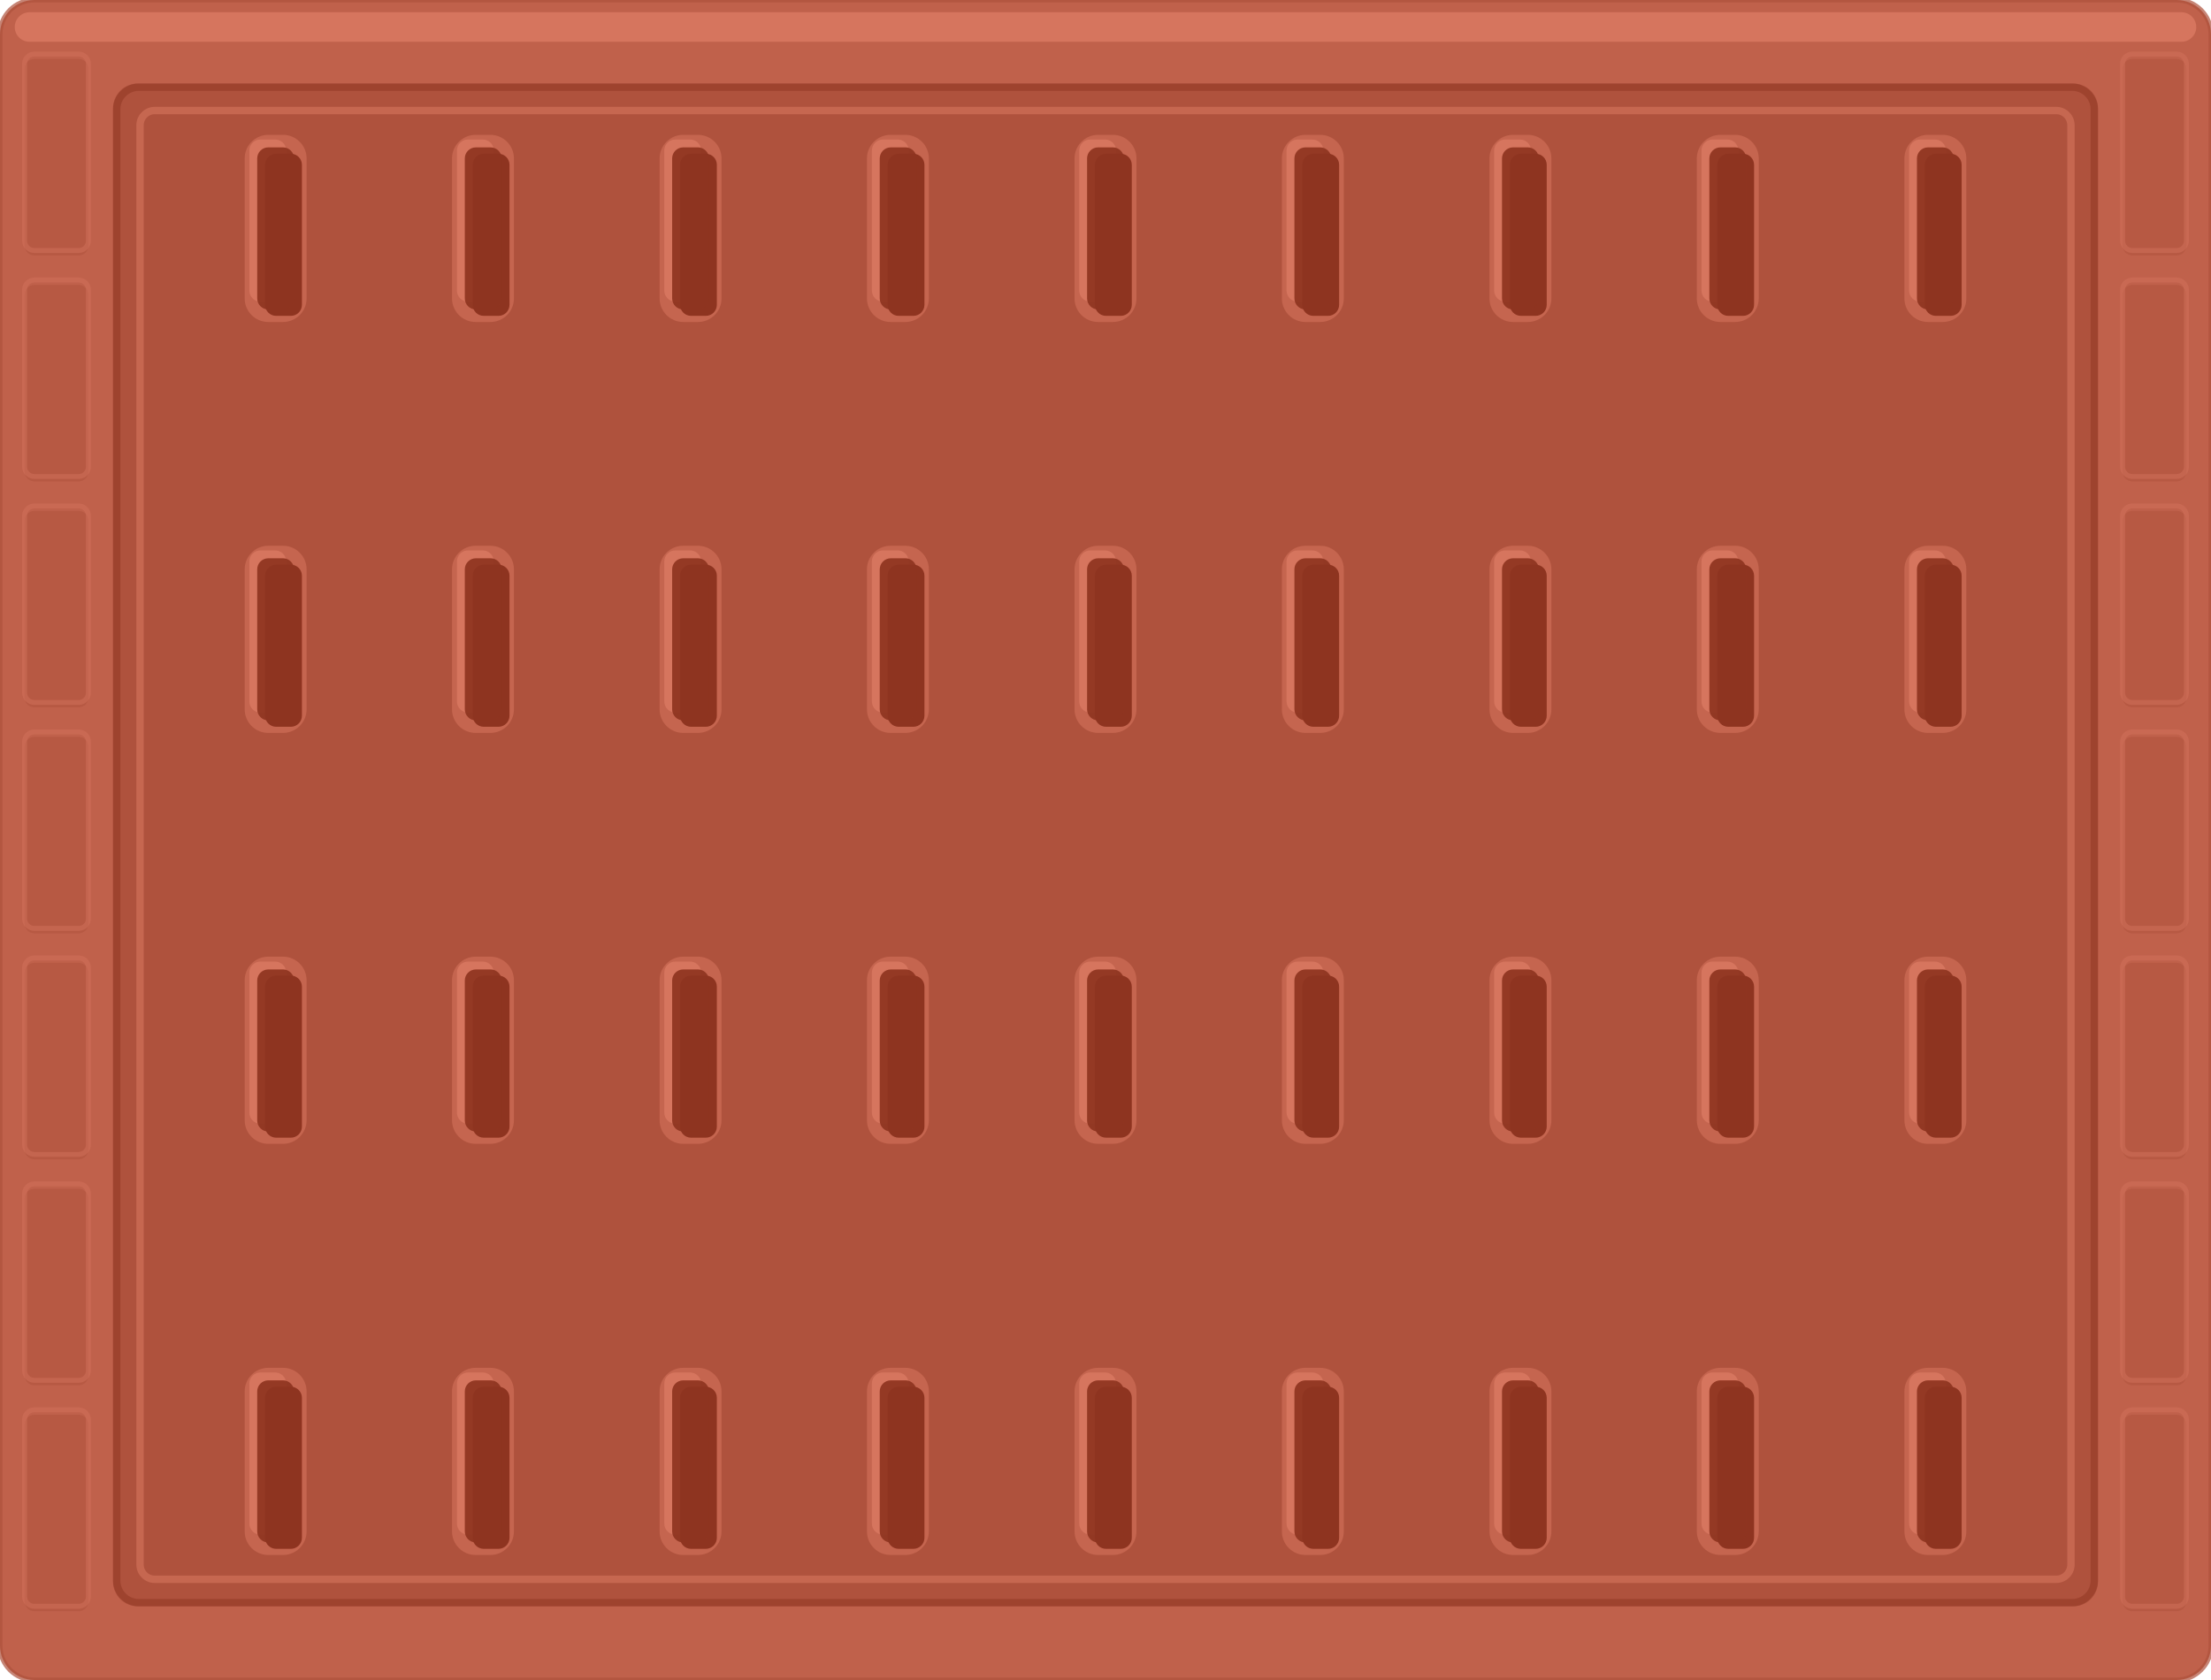
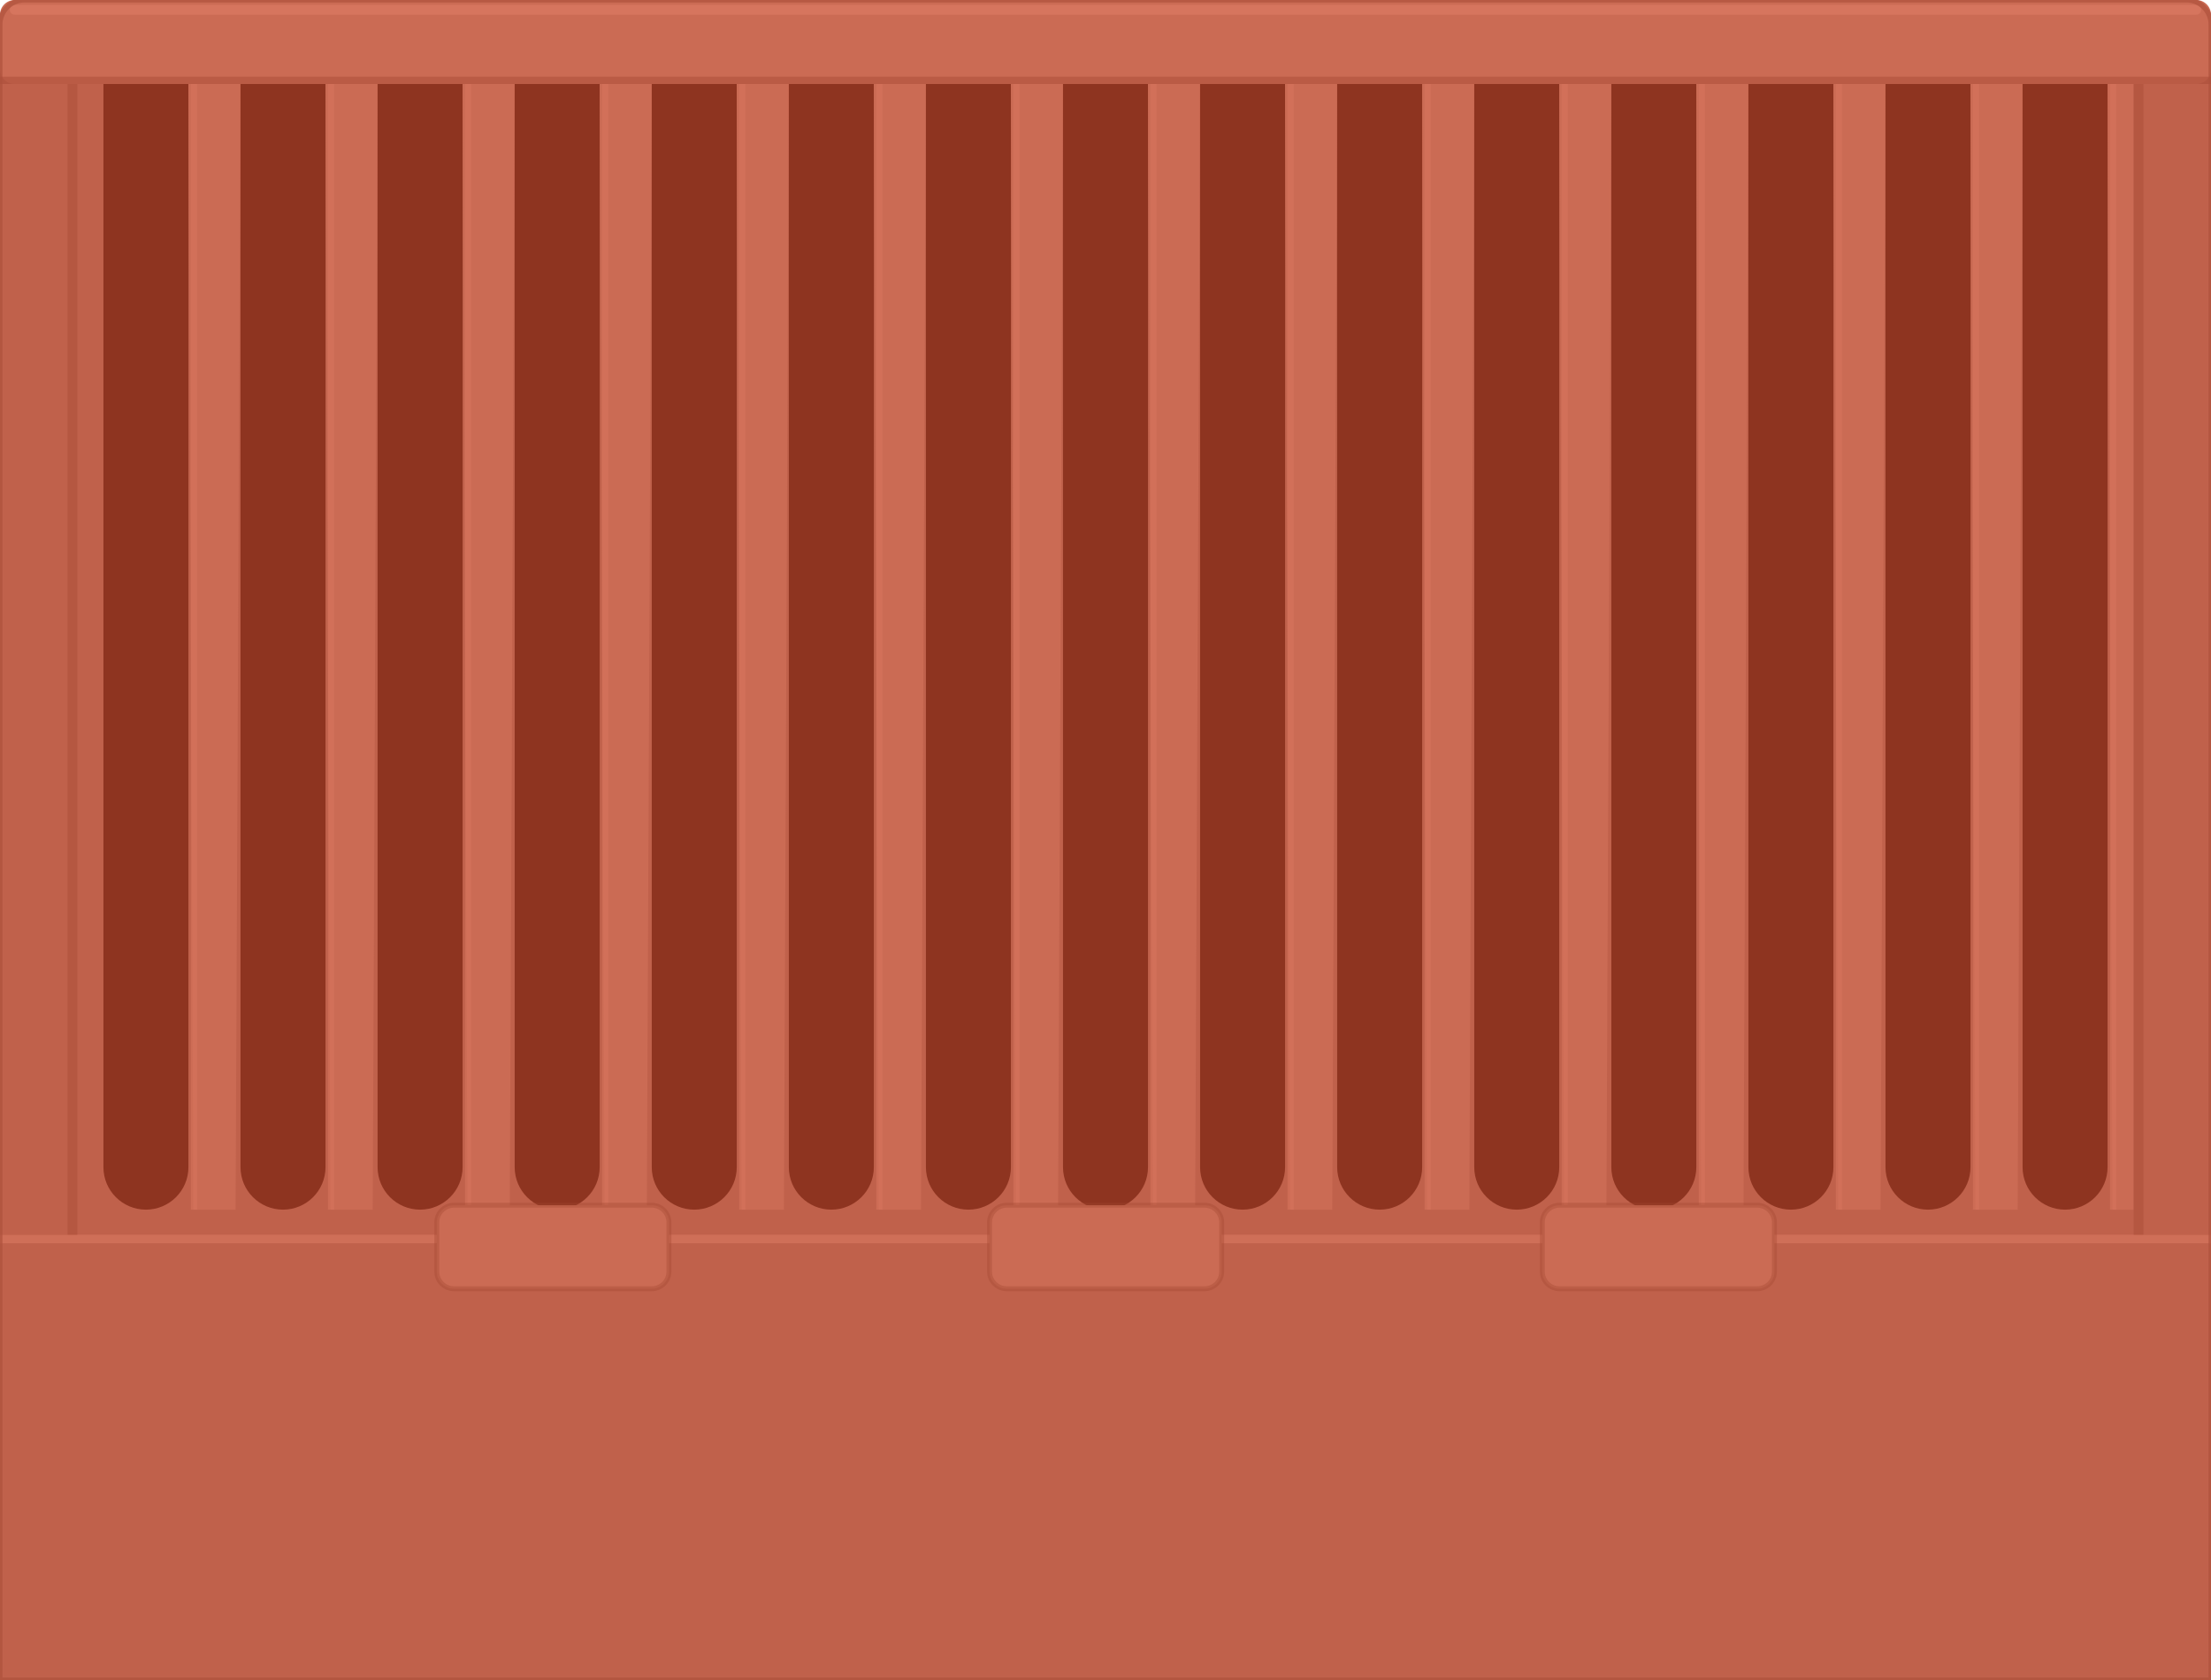
<svg xmlns="http://www.w3.org/2000/svg" viewBox="0 0 900 684" width="900" height="684">
-   <rect x="0" y="0" width="900" height="684" rx="14" fill="#C0614B" />
-   <rect x="10" y="24.0" width="26" height="80.0" rx="4" fill="#AF523D" fill-opacity=".55" />
-   <rect x="10" y="22.0" width="26" height="80.0" rx="4" fill="none" stroke="#D6755E" stroke-width="2" stroke-opacity=".45" />
-   <rect x="864" y="24.0" width="26" height="80.0" rx="4" fill="#AF523D" fill-opacity=".55" />
-   <rect x="864" y="22.0" width="26" height="80.0" rx="4" fill="none" stroke="#D6755E" stroke-width="2" stroke-opacity=".45" />
-   <rect x="10" y="116.0" width="26" height="80.0" rx="4" fill="#AF523D" fill-opacity=".55" />
-   <rect x="10" y="114.0" width="26" height="80.0" rx="4" fill="none" stroke="#D6755E" stroke-width="2" stroke-opacity=".45" />
-   <rect x="864" y="116.0" width="26" height="80.0" rx="4" fill="#AF523D" fill-opacity=".55" />
-   <rect x="864" y="114.0" width="26" height="80.0" rx="4" fill="none" stroke="#D6755E" stroke-width="2" stroke-opacity=".45" />
-   <rect x="10" y="208.0" width="26" height="80.0" rx="4" fill="#AF523D" fill-opacity=".55" />
-   <rect x="10" y="206.0" width="26" height="80.0" rx="4" fill="none" stroke="#D6755E" stroke-width="2" stroke-opacity=".45" />
-   <rect x="864" y="208.0" width="26" height="80.0" rx="4" fill="#AF523D" fill-opacity=".55" />
-   <rect x="864" y="206.0" width="26" height="80.0" rx="4" fill="none" stroke="#D6755E" stroke-width="2" stroke-opacity=".45" />
-   <rect x="10" y="300.0" width="26" height="80.0" rx="4" fill="#AF523D" fill-opacity=".55" />
-   <rect x="10" y="298.0" width="26" height="80.0" rx="4" fill="none" stroke="#D6755E" stroke-width="2" stroke-opacity=".45" />
-   <rect x="864" y="300.0" width="26" height="80.0" rx="4" fill="#AF523D" fill-opacity=".55" />
-   <rect x="864" y="298.0" width="26" height="80.0" rx="4" fill="none" stroke="#D6755E" stroke-width="2" stroke-opacity=".45" />
-   <rect x="10" y="392.0" width="26" height="80.0" rx="4" fill="#AF523D" fill-opacity=".55" />
-   <rect x="10" y="390.0" width="26" height="80.0" rx="4" fill="none" stroke="#D6755E" stroke-width="2" stroke-opacity=".45" />
-   <rect x="864" y="392.0" width="26" height="80.0" rx="4" fill="#AF523D" fill-opacity=".55" />
-   <rect x="864" y="390.0" width="26" height="80.0" rx="4" fill="none" stroke="#D6755E" stroke-width="2" stroke-opacity=".45" />
-   <rect x="10" y="484.0" width="26" height="80.0" rx="4" fill="#AF523D" fill-opacity=".55" />
-   <rect x="10" y="482.0" width="26" height="80.0" rx="4" fill="none" stroke="#D6755E" stroke-width="2" stroke-opacity=".45" />
-   <rect x="864" y="484.0" width="26" height="80.0" rx="4" fill="#AF523D" fill-opacity=".55" />
-   <rect x="864" y="482.0" width="26" height="80.0" rx="4" fill="none" stroke="#D6755E" stroke-width="2" stroke-opacity=".45" />
-   <rect x="10" y="576.0" width="26" height="80.0" rx="4" fill="#AF523D" fill-opacity=".55" />
-   <rect x="10" y="574.0" width="26" height="80.0" rx="4" fill="none" stroke="#D6755E" stroke-width="2" stroke-opacity=".45" />
-   <rect x="864" y="576.0" width="26" height="80.0" rx="4" fill="#AF523D" fill-opacity=".55" />
-   <rect x="864" y="574.0" width="26" height="80.0" rx="4" fill="none" stroke="#D6755E" stroke-width="2" stroke-opacity=".45" />
-   <rect x="46" y="34" width="808" height="620" rx="10" fill="#AF523D" />
-   <rect x="47.5" y="35.5" width="805" height="617" rx="9" fill="none" stroke="#8E3420" stroke-width="3" stroke-opacity=".5" />
-   <rect x="57" y="45" width="786" height="598" rx="6" fill="none" stroke="#D6755E" stroke-width="3" stroke-opacity=".6" />
-   <rect x="99.6" y="54.9" width="25.2" height="76.2" rx="9.6" fill="#D6755E" fill-opacity=".55" />
-   <rect x="101.5" y="56.8" width="15" height="66" rx="4.5" fill="#D6755E" />
-   <rect x="107.9" y="62.6" width="15" height="66" rx="4.5" fill="#8E3420" />
-   <rect x="104.7" y="60.0" width="15" height="66" rx="4.5" fill="#8E3420" fill-opacity=".92" />
-   <rect x="184.0" y="54.9" width="25.2" height="76.2" rx="9.6" fill="#D6755E" fill-opacity=".55" />
-   <rect x="186.0" y="56.8" width="15" height="66" rx="4.5" fill="#D6755E" />
-   <rect x="192.4" y="62.6" width="15" height="66" rx="4.5" fill="#8E3420" />
-   <rect x="189.2" y="60.0" width="15" height="66" rx="4.5" fill="#8E3420" fill-opacity=".92" />
-   <rect x="268.5" y="54.9" width="25.2" height="76.2" rx="9.6" fill="#D6755E" fill-opacity=".55" />
-   <rect x="270.4" y="56.8" width="15" height="66" rx="4.5" fill="#D6755E" />
-   <rect x="276.8" y="62.6" width="15" height="66" rx="4.5" fill="#8E3420" />
-   <rect x="273.6" y="60.0" width="15" height="66" rx="4.5" fill="#8E3420" fill-opacity=".92" />
-   <rect x="352.9" y="54.9" width="25.2" height="76.2" rx="9.6" fill="#D6755E" fill-opacity=".55" />
-   <rect x="354.9" y="56.8" width="15" height="66" rx="4.5" fill="#D6755E" />
-   <rect x="361.3" y="62.6" width="15" height="66" rx="4.5" fill="#8E3420" />
-   <rect x="358.1" y="60.0" width="15" height="66" rx="4.5" fill="#8E3420" fill-opacity=".92" />
-   <rect x="437.4" y="54.9" width="25.2" height="76.2" rx="9.6" fill="#D6755E" fill-opacity=".55" />
-   <rect x="439.3" y="56.8" width="15" height="66" rx="4.5" fill="#D6755E" />
-   <rect x="445.7" y="62.6" width="15" height="66" rx="4.5" fill="#8E3420" />
-   <rect x="442.5" y="60.0" width="15" height="66" rx="4.5" fill="#8E3420" fill-opacity=".92" />
-   <rect x="521.8" y="54.9" width="25.2" height="76.2" rx="9.6" fill="#D6755E" fill-opacity=".55" />
-   <rect x="523.7" y="56.8" width="15" height="66" rx="4.5" fill="#D6755E" />
-   <rect x="530.1" y="62.6" width="15" height="66" rx="4.5" fill="#8E3420" />
-   <rect x="526.9" y="60.0" width="15" height="66" rx="4.5" fill="#8E3420" fill-opacity=".92" />
-   <rect x="606.3" y="54.9" width="25.2" height="76.2" rx="9.6" fill="#D6755E" fill-opacity=".55" />
-   <rect x="608.2" y="56.8" width="15" height="66" rx="4.5" fill="#D6755E" />
-   <rect x="614.6" y="62.6" width="15" height="66" rx="4.5" fill="#8E3420" />
-   <rect x="611.4" y="60.0" width="15" height="66" rx="4.5" fill="#8E3420" fill-opacity=".92" />
-   <rect x="690.7" y="54.9" width="25.2" height="76.2" rx="9.6" fill="#D6755E" fill-opacity=".55" />
-   <rect x="692.6" y="56.8" width="15" height="66" rx="4.5" fill="#D6755E" />
-   <rect x="699.0" y="62.6" width="15" height="66" rx="4.5" fill="#8E3420" />
-   <rect x="695.8" y="60.0" width="15" height="66" rx="4.5" fill="#8E3420" fill-opacity=".92" />
-   <rect x="775.2" y="54.9" width="25.2" height="76.2" rx="9.6" fill="#D6755E" fill-opacity=".55" />
-   <rect x="777.1" y="56.8" width="15" height="66" rx="4.5" fill="#D6755E" />
-   <rect x="783.5" y="62.6" width="15" height="66" rx="4.5" fill="#8E3420" />
-   <rect x="780.3" y="60.0" width="15" height="66" rx="4.5" fill="#8E3420" fill-opacity=".92" />
-   <rect x="99.6" y="222.2" width="25.2" height="76.2" rx="9.6" fill="#D6755E" fill-opacity=".55" />
-   <rect x="101.5" y="224.1" width="15" height="66" rx="4.5" fill="#D6755E" />
-   <rect x="107.9" y="229.9" width="15" height="66" rx="4.5" fill="#8E3420" />
-   <rect x="104.7" y="227.3" width="15" height="66" rx="4.5" fill="#8E3420" fill-opacity=".92" />
-   <rect x="184.0" y="222.2" width="25.2" height="76.2" rx="9.6" fill="#D6755E" fill-opacity=".55" />
-   <rect x="186.0" y="224.1" width="15" height="66" rx="4.5" fill="#D6755E" />
-   <rect x="192.4" y="229.9" width="15" height="66" rx="4.5" fill="#8E3420" />
-   <rect x="189.2" y="227.3" width="15" height="66" rx="4.5" fill="#8E3420" fill-opacity=".92" />
-   <rect x="268.5" y="222.2" width="25.2" height="76.2" rx="9.6" fill="#D6755E" fill-opacity=".55" />
-   <rect x="270.4" y="224.1" width="15" height="66" rx="4.5" fill="#D6755E" />
-   <rect x="276.8" y="229.9" width="15" height="66" rx="4.5" fill="#8E3420" />
-   <rect x="273.6" y="227.3" width="15" height="66" rx="4.5" fill="#8E3420" fill-opacity=".92" />
-   <rect x="352.9" y="222.2" width="25.2" height="76.2" rx="9.6" fill="#D6755E" fill-opacity=".55" />
-   <rect x="354.9" y="224.1" width="15" height="66" rx="4.5" fill="#D6755E" />
-   <rect x="361.3" y="229.9" width="15" height="66" rx="4.5" fill="#8E3420" />
-   <rect x="358.1" y="227.3" width="15" height="66" rx="4.5" fill="#8E3420" fill-opacity=".92" />
-   <rect x="437.4" y="222.2" width="25.2" height="76.2" rx="9.6" fill="#D6755E" fill-opacity=".55" />
-   <rect x="439.3" y="224.1" width="15" height="66" rx="4.5" fill="#D6755E" />
-   <rect x="445.7" y="229.9" width="15" height="66" rx="4.5" fill="#8E3420" />
-   <rect x="442.5" y="227.3" width="15" height="66" rx="4.5" fill="#8E3420" fill-opacity=".92" />
-   <rect x="521.8" y="222.2" width="25.2" height="76.2" rx="9.6" fill="#D6755E" fill-opacity=".55" />
-   <rect x="523.7" y="224.1" width="15" height="66" rx="4.5" fill="#D6755E" />
-   <rect x="530.1" y="229.9" width="15" height="66" rx="4.5" fill="#8E3420" />
-   <rect x="526.9" y="227.3" width="15" height="66" rx="4.5" fill="#8E3420" fill-opacity=".92" />
-   <rect x="606.3" y="222.2" width="25.2" height="76.2" rx="9.6" fill="#D6755E" fill-opacity=".55" />
-   <rect x="608.2" y="224.1" width="15" height="66" rx="4.5" fill="#D6755E" />
-   <rect x="614.6" y="229.9" width="15" height="66" rx="4.5" fill="#8E3420" />
-   <rect x="611.4" y="227.3" width="15" height="66" rx="4.5" fill="#8E3420" fill-opacity=".92" />
-   <rect x="690.7" y="222.2" width="25.2" height="76.2" rx="9.6" fill="#D6755E" fill-opacity=".55" />
-   <rect x="692.6" y="224.1" width="15" height="66" rx="4.5" fill="#D6755E" />
-   <rect x="699.0" y="229.9" width="15" height="66" rx="4.5" fill="#8E3420" />
-   <rect x="695.8" y="227.3" width="15" height="66" rx="4.5" fill="#8E3420" fill-opacity=".92" />
-   <rect x="775.2" y="222.2" width="25.2" height="76.2" rx="9.6" fill="#D6755E" fill-opacity=".55" />
-   <rect x="777.1" y="224.1" width="15" height="66" rx="4.5" fill="#D6755E" />
-   <rect x="783.5" y="229.9" width="15" height="66" rx="4.5" fill="#8E3420" />
-   <rect x="780.3" y="227.3" width="15" height="66" rx="4.5" fill="#8E3420" fill-opacity=".92" />
-   <rect x="99.6" y="389.5" width="25.2" height="76.2" rx="9.6" fill="#D6755E" fill-opacity=".55" />
-   <rect x="101.5" y="391.5" width="15" height="66" rx="4.5" fill="#D6755E" />
-   <rect x="107.9" y="397.2" width="15" height="66" rx="4.5" fill="#8E3420" />
-   <rect x="104.7" y="394.7" width="15" height="66" rx="4.5" fill="#8E3420" fill-opacity=".92" />
-   <rect x="184.0" y="389.5" width="25.2" height="76.2" rx="9.6" fill="#D6755E" fill-opacity=".55" />
-   <rect x="186.0" y="391.5" width="15" height="66" rx="4.5" fill="#D6755E" />
-   <rect x="192.4" y="397.2" width="15" height="66" rx="4.5" fill="#8E3420" />
-   <rect x="189.2" y="394.7" width="15" height="66" rx="4.5" fill="#8E3420" fill-opacity=".92" />
-   <rect x="268.5" y="389.5" width="25.2" height="76.2" rx="9.6" fill="#D6755E" fill-opacity=".55" />
-   <rect x="270.4" y="391.5" width="15" height="66" rx="4.5" fill="#D6755E" />
-   <rect x="276.8" y="397.2" width="15" height="66" rx="4.5" fill="#8E3420" />
-   <rect x="273.6" y="394.7" width="15" height="66" rx="4.5" fill="#8E3420" fill-opacity=".92" />
-   <rect x="352.9" y="389.5" width="25.2" height="76.2" rx="9.6" fill="#D6755E" fill-opacity=".55" />
-   <rect x="354.9" y="391.5" width="15" height="66" rx="4.5" fill="#D6755E" />
-   <rect x="361.3" y="397.2" width="15" height="66" rx="4.5" fill="#8E3420" />
-   <rect x="358.1" y="394.7" width="15" height="66" rx="4.5" fill="#8E3420" fill-opacity=".92" />
-   <rect x="437.4" y="389.5" width="25.2" height="76.2" rx="9.6" fill="#D6755E" fill-opacity=".55" />
-   <rect x="439.3" y="391.5" width="15" height="66" rx="4.5" fill="#D6755E" />
-   <rect x="445.7" y="397.2" width="15" height="66" rx="4.5" fill="#8E3420" />
-   <rect x="442.5" y="394.7" width="15" height="66" rx="4.5" fill="#8E3420" fill-opacity=".92" />
-   <rect x="521.8" y="389.5" width="25.2" height="76.2" rx="9.6" fill="#D6755E" fill-opacity=".55" />
-   <rect x="523.7" y="391.5" width="15" height="66" rx="4.5" fill="#D6755E" />
-   <rect x="530.1" y="397.2" width="15" height="66" rx="4.5" fill="#8E3420" />
-   <rect x="526.9" y="394.7" width="15" height="66" rx="4.5" fill="#8E3420" fill-opacity=".92" />
-   <rect x="606.3" y="389.5" width="25.2" height="76.2" rx="9.6" fill="#D6755E" fill-opacity=".55" />
-   <rect x="608.2" y="391.5" width="15" height="66" rx="4.5" fill="#D6755E" />
-   <rect x="614.6" y="397.2" width="15" height="66" rx="4.5" fill="#8E3420" />
-   <rect x="611.4" y="394.7" width="15" height="66" rx="4.5" fill="#8E3420" fill-opacity=".92" />
-   <rect x="690.7" y="389.5" width="25.2" height="76.2" rx="9.6" fill="#D6755E" fill-opacity=".55" />
-   <rect x="692.6" y="391.5" width="15" height="66" rx="4.5" fill="#D6755E" />
-   <rect x="699.0" y="397.2" width="15" height="66" rx="4.5" fill="#8E3420" />
-   <rect x="695.8" y="394.7" width="15" height="66" rx="4.5" fill="#8E3420" fill-opacity=".92" />
-   <rect x="775.2" y="389.5" width="25.2" height="76.2" rx="9.6" fill="#D6755E" fill-opacity=".55" />
-   <rect x="777.1" y="391.5" width="15" height="66" rx="4.5" fill="#D6755E" />
-   <rect x="783.5" y="397.2" width="15" height="66" rx="4.5" fill="#8E3420" />
-   <rect x="780.3" y="394.7" width="15" height="66" rx="4.5" fill="#8E3420" fill-opacity=".92" />
-   <rect x="99.6" y="556.9" width="25.2" height="76.2" rx="9.6" fill="#D6755E" fill-opacity=".55" />
-   <rect x="101.5" y="558.8" width="15" height="66" rx="4.5" fill="#D6755E" />
-   <rect x="107.9" y="564.6" width="15" height="66" rx="4.5" fill="#8E3420" />
-   <rect x="104.7" y="562.0" width="15" height="66" rx="4.5" fill="#8E3420" fill-opacity=".92" />
-   <rect x="184.0" y="556.9" width="25.2" height="76.2" rx="9.6" fill="#D6755E" fill-opacity=".55" />
-   <rect x="186.0" y="558.8" width="15" height="66" rx="4.5" fill="#D6755E" />
-   <rect x="192.4" y="564.6" width="15" height="66" rx="4.5" fill="#8E3420" />
-   <rect x="189.2" y="562.0" width="15" height="66" rx="4.5" fill="#8E3420" fill-opacity=".92" />
-   <rect x="268.5" y="556.9" width="25.2" height="76.2" rx="9.6" fill="#D6755E" fill-opacity=".55" />
-   <rect x="270.4" y="558.8" width="15" height="66" rx="4.5" fill="#D6755E" />
-   <rect x="276.8" y="564.6" width="15" height="66" rx="4.5" fill="#8E3420" />
-   <rect x="273.6" y="562.0" width="15" height="66" rx="4.5" fill="#8E3420" fill-opacity=".92" />
-   <rect x="352.9" y="556.9" width="25.2" height="76.2" rx="9.6" fill="#D6755E" fill-opacity=".55" />
-   <rect x="354.9" y="558.8" width="15" height="66" rx="4.5" fill="#D6755E" />
-   <rect x="361.3" y="564.6" width="15" height="66" rx="4.5" fill="#8E3420" />
-   <rect x="358.1" y="562.0" width="15" height="66" rx="4.5" fill="#8E3420" fill-opacity=".92" />
-   <rect x="437.4" y="556.9" width="25.2" height="76.2" rx="9.6" fill="#D6755E" fill-opacity=".55" />
-   <rect x="439.3" y="558.8" width="15" height="66" rx="4.5" fill="#D6755E" />
-   <rect x="445.7" y="564.6" width="15" height="66" rx="4.5" fill="#8E3420" />
-   <rect x="442.5" y="562.0" width="15" height="66" rx="4.5" fill="#8E3420" fill-opacity=".92" />
-   <rect x="521.8" y="556.9" width="25.2" height="76.2" rx="9.6" fill="#D6755E" fill-opacity=".55" />
-   <rect x="523.7" y="558.8" width="15" height="66" rx="4.5" fill="#D6755E" />
-   <rect x="530.1" y="564.6" width="15" height="66" rx="4.5" fill="#8E3420" />
-   <rect x="526.9" y="562.0" width="15" height="66" rx="4.5" fill="#8E3420" fill-opacity=".92" />
-   <rect x="606.3" y="556.9" width="25.2" height="76.2" rx="9.6" fill="#D6755E" fill-opacity=".55" />
-   <rect x="608.2" y="558.8" width="15" height="66" rx="4.5" fill="#D6755E" />
-   <rect x="614.6" y="564.6" width="15" height="66" rx="4.5" fill="#8E3420" />
-   <rect x="611.4" y="562.0" width="15" height="66" rx="4.5" fill="#8E3420" fill-opacity=".92" />
-   <rect x="690.7" y="556.9" width="25.2" height="76.2" rx="9.6" fill="#D6755E" fill-opacity=".55" />
-   <rect x="692.6" y="558.8" width="15" height="66" rx="4.5" fill="#D6755E" />
-   <rect x="699.0" y="564.6" width="15" height="66" rx="4.5" fill="#8E3420" />
-   <rect x="695.8" y="562.0" width="15" height="66" rx="4.5" fill="#8E3420" fill-opacity=".92" />
-   <rect x="775.2" y="556.9" width="25.2" height="76.2" rx="9.6" fill="#D6755E" fill-opacity=".55" />
-   <rect x="777.1" y="558.8" width="15" height="66" rx="4.5" fill="#D6755E" />
-   <rect x="783.5" y="564.6" width="15" height="66" rx="4.5" fill="#8E3420" />
-   <rect x="780.3" y="562.0" width="15" height="66" rx="4.5" fill="#8E3420" fill-opacity=".92" />
-   <rect x="6" y="5" width="888" height="12" rx="6" fill="#D6755E" />
-   <rect x="0" y="0" width="900" height="684" rx="14" fill="none" stroke="#AF523D" stroke-width="2" stroke-opacity=".7" />
+   <path d="M 0,684 L 0,10 A 10,10 0 0 1 10,0 L 890,0 A 10,10 0 0 1 900,10 L 900,684 Z" fill="#C0614B" />
+   <path d="M 42.1,34.2 L 76.7,34.2 L 76.7,475.2 A 17.3,17.3 0 0 1 42.1,475.2 Z" fill="#8E3420" />
+   <path d="M 76.7,34.2 L 97.9,34.2 L 95.9,492.5 L 78.7,492.5 Z" fill="#CB6B54" />
+   <rect x="77.7" y="34.2" width="2.5" height="458.3" fill="#D6755E" fill-opacity=".55" />
+   <path d="M 97.9,34.2 L 132.5,34.2 L 132.5,475.2 A 17.3,17.3 0 0 1 97.9,475.2 Z" fill="#8E3420" />
+   <path d="M 132.5,34.2 L 153.7,34.2 L 151.7,492.5 L 134.5,492.5 Z" fill="#CB6B54" />
+   <rect x="133.5" y="34.2" width="2.5" height="458.3" fill="#D6755E" fill-opacity=".55" />
+   <path d="M 153.7,34.2 L 188.3,34.2 L 188.3,475.2 A 17.3,17.3 0 0 1 153.7,475.2 Z" fill="#8E3420" />
+   <path d="M 188.3,34.2 L 209.5,34.2 L 207.5,492.5 L 190.3,492.5 Z" fill="#CB6B54" />
+   <rect x="189.3" y="34.2" width="2.5" height="458.3" fill="#D6755E" fill-opacity=".55" />
+   <path d="M 209.5,34.2 L 244.1,34.2 L 244.1,475.2 A 17.3,17.3 0 0 1 209.5,475.2 Z" fill="#8E3420" />
+   <path d="M 244.1,34.2 L 265.3,34.2 L 263.3,492.5 L 246.1,492.5 Z" fill="#CB6B54" />
+   <rect x="245.1" y="34.2" width="2.5" height="458.3" fill="#D6755E" fill-opacity=".55" />
+   <path d="M 265.3,34.2 L 299.9,34.2 L 299.9,475.2 A 17.3,17.3 0 0 1 265.3,475.2 Z" fill="#8E3420" />
+   <path d="M 299.9,34.2 L 321.1,34.2 L 319.1,492.5 L 301.9,492.5 Z" fill="#CB6B54" />
+   <rect x="300.9" y="34.2" width="2.5" height="458.3" fill="#D6755E" fill-opacity=".55" />
+   <path d="M 321.1,34.2 L 355.7,34.2 L 355.7,475.2 A 17.3,17.3 0 0 1 321.1,475.2 Z" fill="#8E3420" />
+   <path d="M 355.7,34.2 L 376.9,34.2 L 374.9,492.5 L 357.7,492.5 Z" fill="#CB6B54" />
+   <rect x="356.7" y="34.2" width="2.5" height="458.3" fill="#D6755E" fill-opacity=".55" />
+   <path d="M 376.9,34.2 L 411.5,34.2 L 411.5,475.2 A 17.3,17.3 0 0 1 376.9,475.2 Z" fill="#8E3420" />
+   <path d="M 411.5,34.2 L 432.7,34.2 L 430.7,492.5 L 413.5,492.5 Z" fill="#CB6B54" />
+   <rect x="412.5" y="34.2" width="2.5" height="458.3" fill="#D6755E" fill-opacity=".55" />
+   <path d="M 432.7,34.2 L 467.3,34.2 L 467.3,475.2 A 17.3,17.3 0 0 1 432.7,475.2 Z" fill="#8E3420" />
+   <path d="M 467.3,34.2 L 488.5,34.2 L 486.5,492.5 L 469.3,492.5 Z" fill="#CB6B54" />
+   <rect x="468.3" y="34.2" width="2.5" height="458.3" fill="#D6755E" fill-opacity=".55" />
+   <path d="M 488.5,34.2 L 523.1,34.2 L 523.1,475.2 A 17.3,17.3 0 0 1 488.5,475.2 Z" fill="#8E3420" />
+   <path d="M 523.1,34.2 L 544.3,34.2 L 542.3,492.5 L 525.1,492.5 Z" fill="#CB6B54" />
+   <rect x="524.1" y="34.2" width="2.5" height="458.3" fill="#D6755E" fill-opacity=".55" />
+   <path d="M 544.3,34.2 L 578.9,34.2 L 578.9,475.2 A 17.3,17.3 0 0 1 544.3,475.2 Z" fill="#8E3420" />
+   <path d="M 578.9,34.2 L 600.1,34.2 L 598.1,492.5 L 580.9,492.5 Z" fill="#CB6B54" />
+   <rect x="579.9" y="34.2" width="2.5" height="458.3" fill="#D6755E" fill-opacity=".55" />
+   <path d="M 600.1,34.2 L 634.7,34.2 L 634.7,475.2 A 17.3,17.3 0 0 1 600.1,475.2 Z" fill="#8E3420" />
+   <path d="M 634.7,34.2 L 655.9,34.2 L 653.9,492.5 L 636.7,492.5 Z" fill="#CB6B54" />
+   <rect x="635.7" y="34.2" width="2.5" height="458.3" fill="#D6755E" fill-opacity=".55" />
+   <path d="M 655.9,34.2 L 690.5,34.2 L 690.5,475.2 A 17.3,17.3 0 0 1 655.9,475.2 Z" fill="#8E3420" />
+   <path d="M 690.5,34.2 L 711.7,34.2 L 709.7,492.5 L 692.5,492.5 Z" fill="#CB6B54" />
+   <rect x="691.5" y="34.2" width="2.5" height="458.3" fill="#D6755E" fill-opacity=".55" />
+   <path d="M 711.7,34.2 L 746.3,34.2 L 746.3,475.2 A 17.3,17.3 0 0 1 711.7,475.2 Z" fill="#8E3420" />
+   <path d="M 746.3,34.2 L 767.5,34.2 L 765.5,492.5 L 748.3,492.5 Z" fill="#CB6B54" />
+   <rect x="747.3" y="34.2" width="2.5" height="458.3" fill="#D6755E" fill-opacity=".55" />
+   <path d="M 767.5,34.2 L 802.1,34.2 L 802.1,475.2 A 17.3,17.3 0 0 1 767.5,475.2 Z" fill="#8E3420" />
+   <path d="M 802.1,34.2 L 823.3,34.2 L 821.3,492.5 L 804.1,492.5 Z" fill="#CB6B54" />
+   <rect x="803.1" y="34.2" width="2.5" height="458.3" fill="#D6755E" fill-opacity=".55" />
+   <path d="M 823.3,34.2 L 857.9,34.2 L 857.9,475.2 A 17.3,17.3 0 0 1 823.3,475.2 Z" fill="#8E3420" />
+   <path d="M 857.9,34.2 L 879.1,34.2 L 877.1,492.5 L 859.9,492.5 Z" fill="#CB6B54" />
+   <rect x="858.9" y="34.2" width="2.5" height="458.3" fill="#D6755E" fill-opacity=".55" />
+   <rect x="0" y="0" width="900" height="34.2" rx="6" fill="#CB6B54" />
+   <rect x="0" y="31.2" width="900" height="3" fill="#A04530" fill-opacity=".4" />
+   <rect x="4" y="2" width="892" height="4" rx="2" fill="#D6755E" />
+   <rect x="0" y="502.7" width="900" height="181.3" rx="10" fill="#C0614B" />
+   <rect x="0" y="502.7" width="900" height="3.5" fill="#D6755E" fill-opacity=".7" />
+   <rect x="177.8" y="490.7" width="94.5" height="34" rx="7" fill="#CB6B54" stroke="#A04530" stroke-width="2" stroke-opacity=".35" />
+   <rect x="402.8" y="490.7" width="94.5" height="34" rx="7" fill="#CB6B54" stroke="#A04530" stroke-width="2" stroke-opacity=".35" />
+   <rect x="627.8" y="490.7" width="94.5" height="34" rx="7" fill="#CB6B54" stroke="#A04530" stroke-width="2" stroke-opacity=".35" />
+   <rect x="0.0" y="34.2" width="31.5" height="468.5" fill="#C0614B" />
+   <rect x="27.5" y="34.2" width="4" height="468.5" fill="#A04530" fill-opacity=".35" />
+   <rect x="868.5" y="34.2" width="31.5" height="468.5" fill="#C0614B" />
+   <rect x="868.5" y="34.2" width="4" height="468.5" fill="#A04530" fill-opacity=".35" />
+   <path d="M 0,684 L 0,10 A 10,10 0 0 1 10,0 L 890,0 A 10,10 0 0 1 900,10 L 900,684 Z" fill="none" stroke="#AF523D" stroke-width="2" stroke-opacity=".7" />
</svg>
